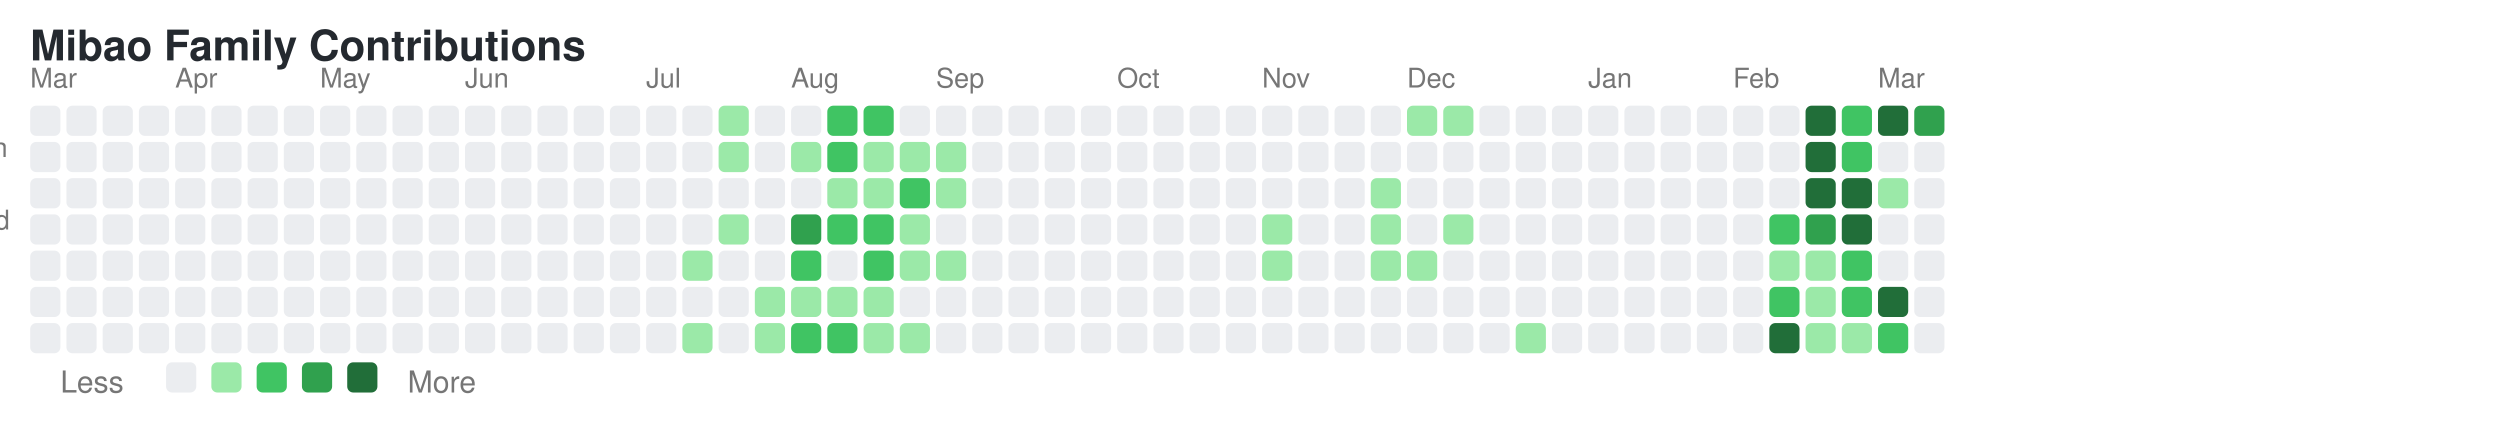
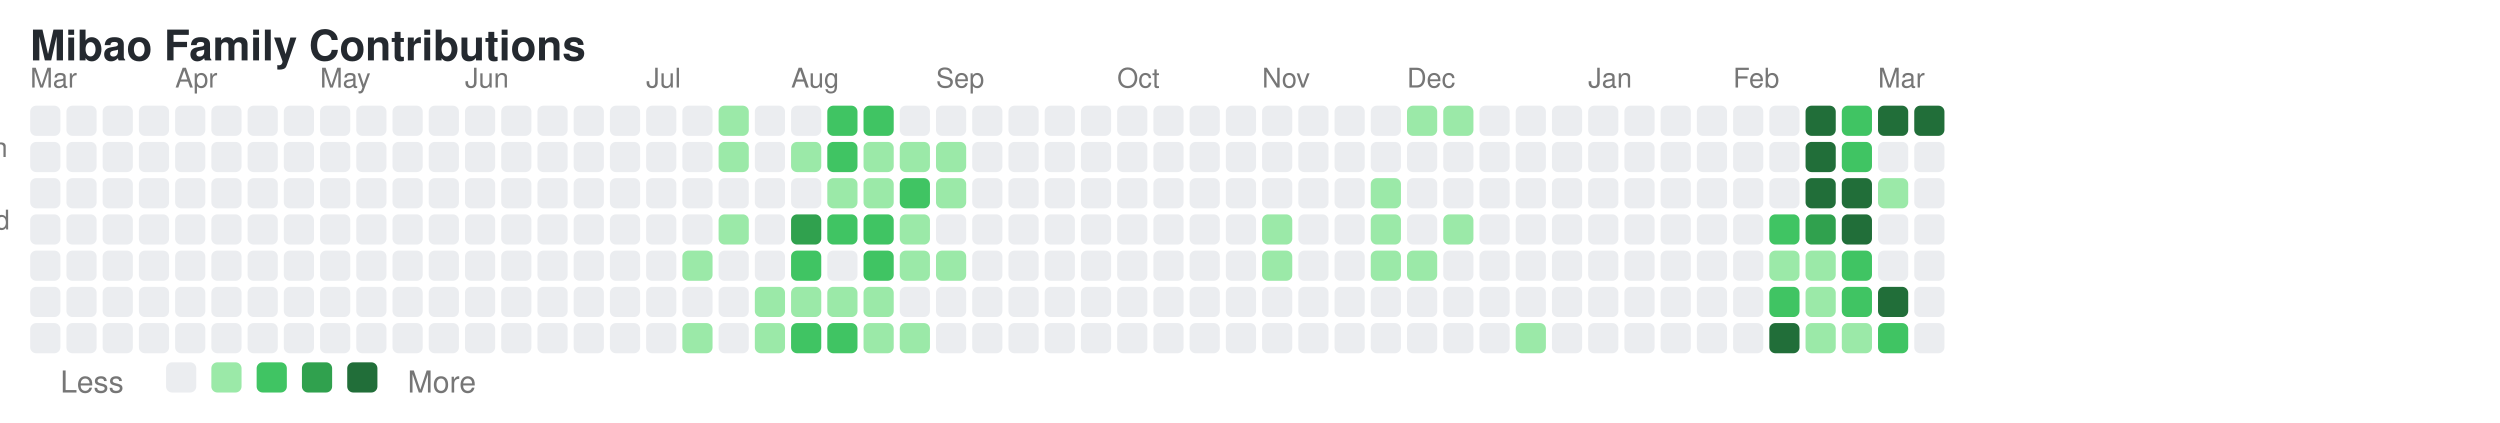
<svg xmlns="http://www.w3.org/2000/svg" width="828" height="140">
  <text x="10" y="20" font-family="-apple-system, BlinkMacSystemFont, Segoe UI, Helvetica, Arial, sans-serif" font-size="14" font-weight="600" fill="#24292f">Mibao Family Contributions</text>
  <g transform="translate(10, 35)">
    <text x="0" y="-6" font-family="-apple-system, BlinkMacSystemFont, Segoe UI, Helvetica, Arial, sans-serif" font-size="9" fill="#767676">Mar</text>
    <text x="48" y="-6" font-family="-apple-system, BlinkMacSystemFont, Segoe UI, Helvetica, Arial, sans-serif" font-size="9" fill="#767676">Apr</text>
    <text x="96" y="-6" font-family="-apple-system, BlinkMacSystemFont, Segoe UI, Helvetica, Arial, sans-serif" font-size="9" fill="#767676">May</text>
    <text x="144" y="-6" font-family="-apple-system, BlinkMacSystemFont, Segoe UI, Helvetica, Arial, sans-serif" font-size="9" fill="#767676">Jun</text>
    <text x="204" y="-6" font-family="-apple-system, BlinkMacSystemFont, Segoe UI, Helvetica, Arial, sans-serif" font-size="9" fill="#767676">Jul</text>
    <text x="252" y="-6" font-family="-apple-system, BlinkMacSystemFont, Segoe UI, Helvetica, Arial, sans-serif" font-size="9" fill="#767676">Aug</text>
    <text x="300" y="-6" font-family="-apple-system, BlinkMacSystemFont, Segoe UI, Helvetica, Arial, sans-serif" font-size="9" fill="#767676">Sep</text>
    <text x="360" y="-6" font-family="-apple-system, BlinkMacSystemFont, Segoe UI, Helvetica, Arial, sans-serif" font-size="9" fill="#767676">Oct</text>
    <text x="408" y="-6" font-family="-apple-system, BlinkMacSystemFont, Segoe UI, Helvetica, Arial, sans-serif" font-size="9" fill="#767676">Nov</text>
    <text x="456" y="-6" font-family="-apple-system, BlinkMacSystemFont, Segoe UI, Helvetica, Arial, sans-serif" font-size="9" fill="#767676">Dec</text>
    <text x="516" y="-6" font-family="-apple-system, BlinkMacSystemFont, Segoe UI, Helvetica, Arial, sans-serif" font-size="9" fill="#767676">Jan</text>
    <text x="564" y="-6" font-family="-apple-system, BlinkMacSystemFont, Segoe UI, Helvetica, Arial, sans-serif" font-size="9" fill="#767676">Feb</text>
    <text x="612" y="-6" font-family="-apple-system, BlinkMacSystemFont, Segoe UI, Helvetica, Arial, sans-serif" font-size="9" fill="#767676">Mar</text>
    <text x="-25" y="17.0" font-family="-apple-system, BlinkMacSystemFont, Segoe UI, Helvetica, Arial, sans-serif" font-size="9" fill="#767676">Mon</text>
    <text x="-25" y="41.0" font-family="-apple-system, BlinkMacSystemFont, Segoe UI, Helvetica, Arial, sans-serif" font-size="9" fill="#767676">Wed</text>
    <text x="-25" y="65.0" font-family="-apple-system, BlinkMacSystemFont, Segoe UI, Helvetica, Arial, sans-serif" font-size="9" fill="#767676">Fri</text>
    <rect x="0" y="0" width="10" height="10" fill="#ebedf0" rx="2" />
    <rect x="0" y="12" width="10" height="10" fill="#ebedf0" rx="2" />
    <rect x="0" y="24" width="10" height="10" fill="#ebedf0" rx="2" />
    <rect x="0" y="36" width="10" height="10" fill="#ebedf0" rx="2" />
    <rect x="0" y="48" width="10" height="10" fill="#ebedf0" rx="2" />
    <rect x="0" y="60" width="10" height="10" fill="#ebedf0" rx="2" />
    <rect x="0" y="72" width="10" height="10" fill="#ebedf0" rx="2" />
    <rect x="12" y="0" width="10" height="10" fill="#ebedf0" rx="2" />
    <rect x="12" y="12" width="10" height="10" fill="#ebedf0" rx="2" />
    <rect x="12" y="24" width="10" height="10" fill="#ebedf0" rx="2" />
    <rect x="12" y="36" width="10" height="10" fill="#ebedf0" rx="2" />
    <rect x="12" y="48" width="10" height="10" fill="#ebedf0" rx="2" />
    <rect x="12" y="60" width="10" height="10" fill="#ebedf0" rx="2" />
    <rect x="12" y="72" width="10" height="10" fill="#ebedf0" rx="2" />
    <rect x="24" y="0" width="10" height="10" fill="#ebedf0" rx="2" />
    <rect x="24" y="12" width="10" height="10" fill="#ebedf0" rx="2" />
    <rect x="24" y="24" width="10" height="10" fill="#ebedf0" rx="2" />
    <rect x="24" y="36" width="10" height="10" fill="#ebedf0" rx="2" />
    <rect x="24" y="48" width="10" height="10" fill="#ebedf0" rx="2" />
    <rect x="24" y="60" width="10" height="10" fill="#ebedf0" rx="2" />
    <rect x="24" y="72" width="10" height="10" fill="#ebedf0" rx="2" />
    <rect x="36" y="0" width="10" height="10" fill="#ebedf0" rx="2" />
    <rect x="36" y="12" width="10" height="10" fill="#ebedf0" rx="2" />
    <rect x="36" y="24" width="10" height="10" fill="#ebedf0" rx="2" />
    <rect x="36" y="36" width="10" height="10" fill="#ebedf0" rx="2" />
    <rect x="36" y="48" width="10" height="10" fill="#ebedf0" rx="2" />
    <rect x="36" y="60" width="10" height="10" fill="#ebedf0" rx="2" />
    <rect x="36" y="72" width="10" height="10" fill="#ebedf0" rx="2" />
    <rect x="48" y="0" width="10" height="10" fill="#ebedf0" rx="2" />
    <rect x="48" y="12" width="10" height="10" fill="#ebedf0" rx="2" />
    <rect x="48" y="24" width="10" height="10" fill="#ebedf0" rx="2" />
    <rect x="48" y="36" width="10" height="10" fill="#ebedf0" rx="2" />
    <rect x="48" y="48" width="10" height="10" fill="#ebedf0" rx="2" />
    <rect x="48" y="60" width="10" height="10" fill="#ebedf0" rx="2" />
    <rect x="48" y="72" width="10" height="10" fill="#ebedf0" rx="2" />
    <rect x="60" y="0" width="10" height="10" fill="#ebedf0" rx="2" />
    <rect x="60" y="12" width="10" height="10" fill="#ebedf0" rx="2" />
    <rect x="60" y="24" width="10" height="10" fill="#ebedf0" rx="2" />
    <rect x="60" y="36" width="10" height="10" fill="#ebedf0" rx="2" />
    <rect x="60" y="48" width="10" height="10" fill="#ebedf0" rx="2" />
    <rect x="60" y="60" width="10" height="10" fill="#ebedf0" rx="2" />
    <rect x="60" y="72" width="10" height="10" fill="#ebedf0" rx="2" />
    <rect x="72" y="0" width="10" height="10" fill="#ebedf0" rx="2" />
    <rect x="72" y="12" width="10" height="10" fill="#ebedf0" rx="2" />
    <rect x="72" y="24" width="10" height="10" fill="#ebedf0" rx="2" />
    <rect x="72" y="36" width="10" height="10" fill="#ebedf0" rx="2" />
    <rect x="72" y="48" width="10" height="10" fill="#ebedf0" rx="2" />
    <rect x="72" y="60" width="10" height="10" fill="#ebedf0" rx="2" />
    <rect x="72" y="72" width="10" height="10" fill="#ebedf0" rx="2" />
    <rect x="84" y="0" width="10" height="10" fill="#ebedf0" rx="2" />
    <rect x="84" y="12" width="10" height="10" fill="#ebedf0" rx="2" />
    <rect x="84" y="24" width="10" height="10" fill="#ebedf0" rx="2" />
    <rect x="84" y="36" width="10" height="10" fill="#ebedf0" rx="2" />
    <rect x="84" y="48" width="10" height="10" fill="#ebedf0" rx="2" />
    <rect x="84" y="60" width="10" height="10" fill="#ebedf0" rx="2" />
    <rect x="84" y="72" width="10" height="10" fill="#ebedf0" rx="2" />
    <rect x="96" y="0" width="10" height="10" fill="#ebedf0" rx="2" />
    <rect x="96" y="12" width="10" height="10" fill="#ebedf0" rx="2" />
    <rect x="96" y="24" width="10" height="10" fill="#ebedf0" rx="2" />
    <rect x="96" y="36" width="10" height="10" fill="#ebedf0" rx="2" />
    <rect x="96" y="48" width="10" height="10" fill="#ebedf0" rx="2" />
    <rect x="96" y="60" width="10" height="10" fill="#ebedf0" rx="2" />
    <rect x="96" y="72" width="10" height="10" fill="#ebedf0" rx="2" />
    <rect x="108" y="0" width="10" height="10" fill="#ebedf0" rx="2" />
    <rect x="108" y="12" width="10" height="10" fill="#ebedf0" rx="2" />
    <rect x="108" y="24" width="10" height="10" fill="#ebedf0" rx="2" />
    <rect x="108" y="36" width="10" height="10" fill="#ebedf0" rx="2" />
    <rect x="108" y="48" width="10" height="10" fill="#ebedf0" rx="2" />
    <rect x="108" y="60" width="10" height="10" fill="#ebedf0" rx="2" />
    <rect x="108" y="72" width="10" height="10" fill="#ebedf0" rx="2" />
    <rect x="120" y="0" width="10" height="10" fill="#ebedf0" rx="2" />
    <rect x="120" y="12" width="10" height="10" fill="#ebedf0" rx="2" />
    <rect x="120" y="24" width="10" height="10" fill="#ebedf0" rx="2" />
    <rect x="120" y="36" width="10" height="10" fill="#ebedf0" rx="2" />
    <rect x="120" y="48" width="10" height="10" fill="#ebedf0" rx="2" />
    <rect x="120" y="60" width="10" height="10" fill="#ebedf0" rx="2" />
    <rect x="120" y="72" width="10" height="10" fill="#ebedf0" rx="2" />
    <rect x="132" y="0" width="10" height="10" fill="#ebedf0" rx="2" />
    <rect x="132" y="12" width="10" height="10" fill="#ebedf0" rx="2" />
    <rect x="132" y="24" width="10" height="10" fill="#ebedf0" rx="2" />
    <rect x="132" y="36" width="10" height="10" fill="#ebedf0" rx="2" />
    <rect x="132" y="48" width="10" height="10" fill="#ebedf0" rx="2" />
    <rect x="132" y="60" width="10" height="10" fill="#ebedf0" rx="2" />
    <rect x="132" y="72" width="10" height="10" fill="#ebedf0" rx="2" />
    <rect x="144" y="0" width="10" height="10" fill="#ebedf0" rx="2" />
    <rect x="144" y="12" width="10" height="10" fill="#ebedf0" rx="2" />
    <rect x="144" y="24" width="10" height="10" fill="#ebedf0" rx="2" />
    <rect x="144" y="36" width="10" height="10" fill="#ebedf0" rx="2" />
    <rect x="144" y="48" width="10" height="10" fill="#ebedf0" rx="2" />
    <rect x="144" y="60" width="10" height="10" fill="#ebedf0" rx="2" />
    <rect x="144" y="72" width="10" height="10" fill="#ebedf0" rx="2" />
    <rect x="156" y="0" width="10" height="10" fill="#ebedf0" rx="2" />
    <rect x="156" y="12" width="10" height="10" fill="#ebedf0" rx="2" />
    <rect x="156" y="24" width="10" height="10" fill="#ebedf0" rx="2" />
    <rect x="156" y="36" width="10" height="10" fill="#ebedf0" rx="2" />
    <rect x="156" y="48" width="10" height="10" fill="#ebedf0" rx="2" />
    <rect x="156" y="60" width="10" height="10" fill="#ebedf0" rx="2" />
    <rect x="156" y="72" width="10" height="10" fill="#ebedf0" rx="2" />
    <rect x="168" y="0" width="10" height="10" fill="#ebedf0" rx="2" />
    <rect x="168" y="12" width="10" height="10" fill="#ebedf0" rx="2" />
    <rect x="168" y="24" width="10" height="10" fill="#ebedf0" rx="2" />
    <rect x="168" y="36" width="10" height="10" fill="#ebedf0" rx="2" />
    <rect x="168" y="48" width="10" height="10" fill="#ebedf0" rx="2" />
    <rect x="168" y="60" width="10" height="10" fill="#ebedf0" rx="2" />
    <rect x="168" y="72" width="10" height="10" fill="#ebedf0" rx="2" />
    <rect x="180" y="0" width="10" height="10" fill="#ebedf0" rx="2" />
    <rect x="180" y="12" width="10" height="10" fill="#ebedf0" rx="2" />
    <rect x="180" y="24" width="10" height="10" fill="#ebedf0" rx="2" />
    <rect x="180" y="36" width="10" height="10" fill="#ebedf0" rx="2" />
    <rect x="180" y="48" width="10" height="10" fill="#ebedf0" rx="2" />
    <rect x="180" y="60" width="10" height="10" fill="#ebedf0" rx="2" />
    <rect x="180" y="72" width="10" height="10" fill="#ebedf0" rx="2" />
    <rect x="192" y="0" width="10" height="10" fill="#ebedf0" rx="2" />
    <rect x="192" y="12" width="10" height="10" fill="#ebedf0" rx="2" />
    <rect x="192" y="24" width="10" height="10" fill="#ebedf0" rx="2" />
    <rect x="192" y="36" width="10" height="10" fill="#ebedf0" rx="2" />
    <rect x="192" y="48" width="10" height="10" fill="#ebedf0" rx="2" />
    <rect x="192" y="60" width="10" height="10" fill="#ebedf0" rx="2" />
    <rect x="192" y="72" width="10" height="10" fill="#ebedf0" rx="2" />
    <rect x="204" y="0" width="10" height="10" fill="#ebedf0" rx="2" />
    <rect x="204" y="12" width="10" height="10" fill="#ebedf0" rx="2" />
    <rect x="204" y="24" width="10" height="10" fill="#ebedf0" rx="2" />
    <rect x="204" y="36" width="10" height="10" fill="#ebedf0" rx="2" />
    <rect x="204" y="48" width="10" height="10" fill="#ebedf0" rx="2" />
    <rect x="204" y="60" width="10" height="10" fill="#ebedf0" rx="2" />
    <rect x="204" y="72" width="10" height="10" fill="#ebedf0" rx="2" />
    <rect x="216" y="0" width="10" height="10" fill="#ebedf0" rx="2" />
    <rect x="216" y="12" width="10" height="10" fill="#ebedf0" rx="2" />
    <rect x="216" y="24" width="10" height="10" fill="#ebedf0" rx="2" />
    <rect x="216" y="36" width="10" height="10" fill="#ebedf0" rx="2" />
    <rect x="216" y="48" width="10" height="10" fill="#9be9a8" rx="2" />
    <rect x="216" y="60" width="10" height="10" fill="#ebedf0" rx="2" />
    <rect x="216" y="72" width="10" height="10" fill="#9be9a8" rx="2" />
    <rect x="228" y="0" width="10" height="10" fill="#9be9a8" rx="2" />
    <rect x="228" y="12" width="10" height="10" fill="#9be9a8" rx="2" />
    <rect x="228" y="24" width="10" height="10" fill="#ebedf0" rx="2" />
    <rect x="228" y="36" width="10" height="10" fill="#9be9a8" rx="2" />
    <rect x="228" y="48" width="10" height="10" fill="#ebedf0" rx="2" />
    <rect x="228" y="60" width="10" height="10" fill="#ebedf0" rx="2" />
    <rect x="228" y="72" width="10" height="10" fill="#ebedf0" rx="2" />
    <rect x="240" y="0" width="10" height="10" fill="#ebedf0" rx="2" />
    <rect x="240" y="12" width="10" height="10" fill="#ebedf0" rx="2" />
    <rect x="240" y="24" width="10" height="10" fill="#ebedf0" rx="2" />
    <rect x="240" y="36" width="10" height="10" fill="#ebedf0" rx="2" />
    <rect x="240" y="48" width="10" height="10" fill="#ebedf0" rx="2" />
    <rect x="240" y="60" width="10" height="10" fill="#9be9a8" rx="2" />
    <rect x="240" y="72" width="10" height="10" fill="#9be9a8" rx="2" />
    <rect x="252" y="0" width="10" height="10" fill="#ebedf0" rx="2" />
    <rect x="252" y="12" width="10" height="10" fill="#9be9a8" rx="2" />
    <rect x="252" y="24" width="10" height="10" fill="#ebedf0" rx="2" />
    <rect x="252" y="36" width="10" height="10" fill="#30a14e" rx="2" />
    <rect x="252" y="48" width="10" height="10" fill="#40c463" rx="2" />
    <rect x="252" y="60" width="10" height="10" fill="#9be9a8" rx="2" />
    <rect x="252" y="72" width="10" height="10" fill="#40c463" rx="2" />
    <rect x="264" y="0" width="10" height="10" fill="#40c463" rx="2" />
    <rect x="264" y="12" width="10" height="10" fill="#40c463" rx="2" />
    <rect x="264" y="24" width="10" height="10" fill="#9be9a8" rx="2" />
    <rect x="264" y="36" width="10" height="10" fill="#40c463" rx="2" />
    <rect x="264" y="48" width="10" height="10" fill="#ebedf0" rx="2" />
    <rect x="264" y="60" width="10" height="10" fill="#9be9a8" rx="2" />
    <rect x="264" y="72" width="10" height="10" fill="#40c463" rx="2" />
    <rect x="276" y="0" width="10" height="10" fill="#40c463" rx="2" />
    <rect x="276" y="12" width="10" height="10" fill="#9be9a8" rx="2" />
    <rect x="276" y="24" width="10" height="10" fill="#9be9a8" rx="2" />
    <rect x="276" y="36" width="10" height="10" fill="#40c463" rx="2" />
    <rect x="276" y="48" width="10" height="10" fill="#40c463" rx="2" />
    <rect x="276" y="60" width="10" height="10" fill="#9be9a8" rx="2" />
    <rect x="276" y="72" width="10" height="10" fill="#9be9a8" rx="2" />
    <rect x="288" y="0" width="10" height="10" fill="#ebedf0" rx="2" />
    <rect x="288" y="12" width="10" height="10" fill="#9be9a8" rx="2" />
    <rect x="288" y="24" width="10" height="10" fill="#40c463" rx="2" />
    <rect x="288" y="36" width="10" height="10" fill="#9be9a8" rx="2" />
    <rect x="288" y="48" width="10" height="10" fill="#9be9a8" rx="2" />
    <rect x="288" y="60" width="10" height="10" fill="#ebedf0" rx="2" />
    <rect x="288" y="72" width="10" height="10" fill="#9be9a8" rx="2" />
    <rect x="300" y="0" width="10" height="10" fill="#ebedf0" rx="2" />
    <rect x="300" y="12" width="10" height="10" fill="#9be9a8" rx="2" />
    <rect x="300" y="24" width="10" height="10" fill="#9be9a8" rx="2" />
    <rect x="300" y="36" width="10" height="10" fill="#ebedf0" rx="2" />
    <rect x="300" y="48" width="10" height="10" fill="#9be9a8" rx="2" />
    <rect x="300" y="60" width="10" height="10" fill="#ebedf0" rx="2" />
    <rect x="300" y="72" width="10" height="10" fill="#ebedf0" rx="2" />
    <rect x="312" y="0" width="10" height="10" fill="#ebedf0" rx="2" />
    <rect x="312" y="12" width="10" height="10" fill="#ebedf0" rx="2" />
    <rect x="312" y="24" width="10" height="10" fill="#ebedf0" rx="2" />
    <rect x="312" y="36" width="10" height="10" fill="#ebedf0" rx="2" />
    <rect x="312" y="48" width="10" height="10" fill="#ebedf0" rx="2" />
    <rect x="312" y="60" width="10" height="10" fill="#ebedf0" rx="2" />
    <rect x="312" y="72" width="10" height="10" fill="#ebedf0" rx="2" />
    <rect x="324" y="0" width="10" height="10" fill="#ebedf0" rx="2" />
    <rect x="324" y="12" width="10" height="10" fill="#ebedf0" rx="2" />
    <rect x="324" y="24" width="10" height="10" fill="#ebedf0" rx="2" />
    <rect x="324" y="36" width="10" height="10" fill="#ebedf0" rx="2" />
    <rect x="324" y="48" width="10" height="10" fill="#ebedf0" rx="2" />
    <rect x="324" y="60" width="10" height="10" fill="#ebedf0" rx="2" />
    <rect x="324" y="72" width="10" height="10" fill="#ebedf0" rx="2" />
    <rect x="336" y="0" width="10" height="10" fill="#ebedf0" rx="2" />
    <rect x="336" y="12" width="10" height="10" fill="#ebedf0" rx="2" />
    <rect x="336" y="24" width="10" height="10" fill="#ebedf0" rx="2" />
    <rect x="336" y="36" width="10" height="10" fill="#ebedf0" rx="2" />
    <rect x="336" y="48" width="10" height="10" fill="#ebedf0" rx="2" />
    <rect x="336" y="60" width="10" height="10" fill="#ebedf0" rx="2" />
    <rect x="336" y="72" width="10" height="10" fill="#ebedf0" rx="2" />
    <rect x="348" y="0" width="10" height="10" fill="#ebedf0" rx="2" />
    <rect x="348" y="12" width="10" height="10" fill="#ebedf0" rx="2" />
    <rect x="348" y="24" width="10" height="10" fill="#ebedf0" rx="2" />
    <rect x="348" y="36" width="10" height="10" fill="#ebedf0" rx="2" />
    <rect x="348" y="48" width="10" height="10" fill="#ebedf0" rx="2" />
    <rect x="348" y="60" width="10" height="10" fill="#ebedf0" rx="2" />
    <rect x="348" y="72" width="10" height="10" fill="#ebedf0" rx="2" />
    <rect x="360" y="0" width="10" height="10" fill="#ebedf0" rx="2" />
    <rect x="360" y="12" width="10" height="10" fill="#ebedf0" rx="2" />
    <rect x="360" y="24" width="10" height="10" fill="#ebedf0" rx="2" />
    <rect x="360" y="36" width="10" height="10" fill="#ebedf0" rx="2" />
    <rect x="360" y="48" width="10" height="10" fill="#ebedf0" rx="2" />
    <rect x="360" y="60" width="10" height="10" fill="#ebedf0" rx="2" />
    <rect x="360" y="72" width="10" height="10" fill="#ebedf0" rx="2" />
    <rect x="372" y="0" width="10" height="10" fill="#ebedf0" rx="2" />
    <rect x="372" y="12" width="10" height="10" fill="#ebedf0" rx="2" />
    <rect x="372" y="24" width="10" height="10" fill="#ebedf0" rx="2" />
    <rect x="372" y="36" width="10" height="10" fill="#ebedf0" rx="2" />
    <rect x="372" y="48" width="10" height="10" fill="#ebedf0" rx="2" />
    <rect x="372" y="60" width="10" height="10" fill="#ebedf0" rx="2" />
    <rect x="372" y="72" width="10" height="10" fill="#ebedf0" rx="2" />
    <rect x="384" y="0" width="10" height="10" fill="#ebedf0" rx="2" />
    <rect x="384" y="12" width="10" height="10" fill="#ebedf0" rx="2" />
    <rect x="384" y="24" width="10" height="10" fill="#ebedf0" rx="2" />
    <rect x="384" y="36" width="10" height="10" fill="#ebedf0" rx="2" />
    <rect x="384" y="48" width="10" height="10" fill="#ebedf0" rx="2" />
    <rect x="384" y="60" width="10" height="10" fill="#ebedf0" rx="2" />
    <rect x="384" y="72" width="10" height="10" fill="#ebedf0" rx="2" />
    <rect x="396" y="0" width="10" height="10" fill="#ebedf0" rx="2" />
    <rect x="396" y="12" width="10" height="10" fill="#ebedf0" rx="2" />
    <rect x="396" y="24" width="10" height="10" fill="#ebedf0" rx="2" />
    <rect x="396" y="36" width="10" height="10" fill="#ebedf0" rx="2" />
    <rect x="396" y="48" width="10" height="10" fill="#ebedf0" rx="2" />
    <rect x="396" y="60" width="10" height="10" fill="#ebedf0" rx="2" />
    <rect x="396" y="72" width="10" height="10" fill="#ebedf0" rx="2" />
    <rect x="408" y="0" width="10" height="10" fill="#ebedf0" rx="2" />
    <rect x="408" y="12" width="10" height="10" fill="#ebedf0" rx="2" />
    <rect x="408" y="24" width="10" height="10" fill="#ebedf0" rx="2" />
    <rect x="408" y="36" width="10" height="10" fill="#9be9a8" rx="2" />
    <rect x="408" y="48" width="10" height="10" fill="#9be9a8" rx="2" />
    <rect x="408" y="60" width="10" height="10" fill="#ebedf0" rx="2" />
    <rect x="408" y="72" width="10" height="10" fill="#ebedf0" rx="2" />
    <rect x="420" y="0" width="10" height="10" fill="#ebedf0" rx="2" />
    <rect x="420" y="12" width="10" height="10" fill="#ebedf0" rx="2" />
    <rect x="420" y="24" width="10" height="10" fill="#ebedf0" rx="2" />
    <rect x="420" y="36" width="10" height="10" fill="#ebedf0" rx="2" />
    <rect x="420" y="48" width="10" height="10" fill="#ebedf0" rx="2" />
    <rect x="420" y="60" width="10" height="10" fill="#ebedf0" rx="2" />
    <rect x="420" y="72" width="10" height="10" fill="#ebedf0" rx="2" />
    <rect x="432" y="0" width="10" height="10" fill="#ebedf0" rx="2" />
    <rect x="432" y="12" width="10" height="10" fill="#ebedf0" rx="2" />
    <rect x="432" y="24" width="10" height="10" fill="#ebedf0" rx="2" />
    <rect x="432" y="36" width="10" height="10" fill="#ebedf0" rx="2" />
    <rect x="432" y="48" width="10" height="10" fill="#ebedf0" rx="2" />
    <rect x="432" y="60" width="10" height="10" fill="#ebedf0" rx="2" />
    <rect x="432" y="72" width="10" height="10" fill="#ebedf0" rx="2" />
    <rect x="444" y="0" width="10" height="10" fill="#ebedf0" rx="2" />
    <rect x="444" y="12" width="10" height="10" fill="#ebedf0" rx="2" />
    <rect x="444" y="24" width="10" height="10" fill="#9be9a8" rx="2" />
    <rect x="444" y="36" width="10" height="10" fill="#9be9a8" rx="2" />
    <rect x="444" y="48" width="10" height="10" fill="#9be9a8" rx="2" />
    <rect x="444" y="60" width="10" height="10" fill="#ebedf0" rx="2" />
    <rect x="444" y="72" width="10" height="10" fill="#ebedf0" rx="2" />
    <rect x="456" y="0" width="10" height="10" fill="#9be9a8" rx="2" />
    <rect x="456" y="12" width="10" height="10" fill="#ebedf0" rx="2" />
    <rect x="456" y="24" width="10" height="10" fill="#ebedf0" rx="2" />
    <rect x="456" y="36" width="10" height="10" fill="#ebedf0" rx="2" />
    <rect x="456" y="48" width="10" height="10" fill="#9be9a8" rx="2" />
    <rect x="456" y="60" width="10" height="10" fill="#ebedf0" rx="2" />
    <rect x="456" y="72" width="10" height="10" fill="#ebedf0" rx="2" />
    <rect x="468" y="0" width="10" height="10" fill="#9be9a8" rx="2" />
    <rect x="468" y="12" width="10" height="10" fill="#ebedf0" rx="2" />
    <rect x="468" y="24" width="10" height="10" fill="#ebedf0" rx="2" />
    <rect x="468" y="36" width="10" height="10" fill="#9be9a8" rx="2" />
    <rect x="468" y="48" width="10" height="10" fill="#ebedf0" rx="2" />
    <rect x="468" y="60" width="10" height="10" fill="#ebedf0" rx="2" />
    <rect x="468" y="72" width="10" height="10" fill="#ebedf0" rx="2" />
    <rect x="480" y="0" width="10" height="10" fill="#ebedf0" rx="2" />
    <rect x="480" y="12" width="10" height="10" fill="#ebedf0" rx="2" />
    <rect x="480" y="24" width="10" height="10" fill="#ebedf0" rx="2" />
    <rect x="480" y="36" width="10" height="10" fill="#ebedf0" rx="2" />
    <rect x="480" y="48" width="10" height="10" fill="#ebedf0" rx="2" />
    <rect x="480" y="60" width="10" height="10" fill="#ebedf0" rx="2" />
    <rect x="480" y="72" width="10" height="10" fill="#ebedf0" rx="2" />
    <rect x="492" y="0" width="10" height="10" fill="#ebedf0" rx="2" />
    <rect x="492" y="12" width="10" height="10" fill="#ebedf0" rx="2" />
    <rect x="492" y="24" width="10" height="10" fill="#ebedf0" rx="2" />
    <rect x="492" y="36" width="10" height="10" fill="#ebedf0" rx="2" />
    <rect x="492" y="48" width="10" height="10" fill="#ebedf0" rx="2" />
    <rect x="492" y="60" width="10" height="10" fill="#ebedf0" rx="2" />
    <rect x="492" y="72" width="10" height="10" fill="#9be9a8" rx="2" />
    <rect x="504" y="0" width="10" height="10" fill="#ebedf0" rx="2" />
    <rect x="504" y="12" width="10" height="10" fill="#ebedf0" rx="2" />
    <rect x="504" y="24" width="10" height="10" fill="#ebedf0" rx="2" />
    <rect x="504" y="36" width="10" height="10" fill="#ebedf0" rx="2" />
    <rect x="504" y="48" width="10" height="10" fill="#ebedf0" rx="2" />
    <rect x="504" y="60" width="10" height="10" fill="#ebedf0" rx="2" />
    <rect x="504" y="72" width="10" height="10" fill="#ebedf0" rx="2" />
    <rect x="516" y="0" width="10" height="10" fill="#ebedf0" rx="2" />
    <rect x="516" y="12" width="10" height="10" fill="#ebedf0" rx="2" />
    <rect x="516" y="24" width="10" height="10" fill="#ebedf0" rx="2" />
    <rect x="516" y="36" width="10" height="10" fill="#ebedf0" rx="2" />
    <rect x="516" y="48" width="10" height="10" fill="#ebedf0" rx="2" />
    <rect x="516" y="60" width="10" height="10" fill="#ebedf0" rx="2" />
    <rect x="516" y="72" width="10" height="10" fill="#ebedf0" rx="2" />
    <rect x="528" y="0" width="10" height="10" fill="#ebedf0" rx="2" />
    <rect x="528" y="12" width="10" height="10" fill="#ebedf0" rx="2" />
    <rect x="528" y="24" width="10" height="10" fill="#ebedf0" rx="2" />
    <rect x="528" y="36" width="10" height="10" fill="#ebedf0" rx="2" />
    <rect x="528" y="48" width="10" height="10" fill="#ebedf0" rx="2" />
    <rect x="528" y="60" width="10" height="10" fill="#ebedf0" rx="2" />
    <rect x="528" y="72" width="10" height="10" fill="#ebedf0" rx="2" />
    <rect x="540" y="0" width="10" height="10" fill="#ebedf0" rx="2" />
    <rect x="540" y="12" width="10" height="10" fill="#ebedf0" rx="2" />
    <rect x="540" y="24" width="10" height="10" fill="#ebedf0" rx="2" />
    <rect x="540" y="36" width="10" height="10" fill="#ebedf0" rx="2" />
    <rect x="540" y="48" width="10" height="10" fill="#ebedf0" rx="2" />
    <rect x="540" y="60" width="10" height="10" fill="#ebedf0" rx="2" />
    <rect x="540" y="72" width="10" height="10" fill="#ebedf0" rx="2" />
    <rect x="552" y="0" width="10" height="10" fill="#ebedf0" rx="2" />
    <rect x="552" y="12" width="10" height="10" fill="#ebedf0" rx="2" />
    <rect x="552" y="24" width="10" height="10" fill="#ebedf0" rx="2" />
    <rect x="552" y="36" width="10" height="10" fill="#ebedf0" rx="2" />
    <rect x="552" y="48" width="10" height="10" fill="#ebedf0" rx="2" />
    <rect x="552" y="60" width="10" height="10" fill="#ebedf0" rx="2" />
    <rect x="552" y="72" width="10" height="10" fill="#ebedf0" rx="2" />
    <rect x="564" y="0" width="10" height="10" fill="#ebedf0" rx="2" />
    <rect x="564" y="12" width="10" height="10" fill="#ebedf0" rx="2" />
    <rect x="564" y="24" width="10" height="10" fill="#ebedf0" rx="2" />
    <rect x="564" y="36" width="10" height="10" fill="#ebedf0" rx="2" />
    <rect x="564" y="48" width="10" height="10" fill="#ebedf0" rx="2" />
    <rect x="564" y="60" width="10" height="10" fill="#ebedf0" rx="2" />
    <rect x="564" y="72" width="10" height="10" fill="#ebedf0" rx="2" />
    <rect x="576" y="0" width="10" height="10" fill="#ebedf0" rx="2" />
    <rect x="576" y="12" width="10" height="10" fill="#ebedf0" rx="2" />
    <rect x="576" y="24" width="10" height="10" fill="#ebedf0" rx="2" />
    <rect x="576" y="36" width="10" height="10" fill="#40c463" rx="2" />
    <rect x="576" y="48" width="10" height="10" fill="#9be9a8" rx="2" />
    <rect x="576" y="60" width="10" height="10" fill="#40c463" rx="2" />
    <rect x="576" y="72" width="10" height="10" fill="#216e39" rx="2" />
    <rect x="588" y="0" width="10" height="10" fill="#216e39" rx="2" />
    <rect x="588" y="12" width="10" height="10" fill="#216e39" rx="2" />
    <rect x="588" y="24" width="10" height="10" fill="#216e39" rx="2" />
    <rect x="588" y="36" width="10" height="10" fill="#30a14e" rx="2" />
    <rect x="588" y="48" width="10" height="10" fill="#9be9a8" rx="2" />
    <rect x="588" y="60" width="10" height="10" fill="#9be9a8" rx="2" />
    <rect x="588" y="72" width="10" height="10" fill="#9be9a8" rx="2" />
    <rect x="600" y="0" width="10" height="10" fill="#40c463" rx="2" />
    <rect x="600" y="12" width="10" height="10" fill="#40c463" rx="2" />
    <rect x="600" y="24" width="10" height="10" fill="#216e39" rx="2" />
    <rect x="600" y="36" width="10" height="10" fill="#216e39" rx="2" />
    <rect x="600" y="48" width="10" height="10" fill="#40c463" rx="2" />
    <rect x="600" y="60" width="10" height="10" fill="#40c463" rx="2" />
    <rect x="600" y="72" width="10" height="10" fill="#9be9a8" rx="2" />
    <rect x="612" y="0" width="10" height="10" fill="#216e39" rx="2" />
    <rect x="612" y="12" width="10" height="10" fill="#ebedf0" rx="2" />
    <rect x="612" y="24" width="10" height="10" fill="#9be9a8" rx="2" />
    <rect x="612" y="36" width="10" height="10" fill="#ebedf0" rx="2" />
    <rect x="612" y="48" width="10" height="10" fill="#ebedf0" rx="2" />
    <rect x="612" y="60" width="10" height="10" fill="#216e39" rx="2" />
    <rect x="612" y="72" width="10" height="10" fill="#40c463" rx="2" />
-     <rect x="624" y="0" width="10" height="10" fill="#30a14e" rx="2" />
+     <rect x="624" y="0" width="10" height="10" fill="#216e39" rx="2" />
    <rect x="624" y="12" width="10" height="10" fill="#ebedf0" rx="2" />
    <rect x="624" y="24" width="10" height="10" fill="#ebedf0" rx="2" />
    <rect x="624" y="36" width="10" height="10" fill="#ebedf0" rx="2" />
    <rect x="624" y="48" width="10" height="10" fill="#ebedf0" rx="2" />
    <rect x="624" y="60" width="10" height="10" fill="#ebedf0" rx="2" />
    <rect x="624" y="72" width="10" height="10" fill="#ebedf0" rx="2" />
    <text x="10" y="95" font-family="-apple-system, BlinkMacSystemFont, Segoe UI, Helvetica, Arial, sans-serif" font-size="10" fill="#767676">Less</text>
    <rect x="45" y="85" width="10" height="10" fill="#ebedf0" rx="2" />
    <rect x="60" y="85" width="10" height="10" fill="#9be9a8" rx="2" />
    <rect x="75" y="85" width="10" height="10" fill="#40c463" rx="2" />
    <rect x="90" y="85" width="10" height="10" fill="#30a14e" rx="2" />
    <rect x="105" y="85" width="10" height="10" fill="#216e39" rx="2" />
    <text x="125" y="95" font-family="-apple-system, BlinkMacSystemFont, Segoe UI, Helvetica, Arial, sans-serif" font-size="10" fill="#767676">More</text>
  </g>
</svg>
